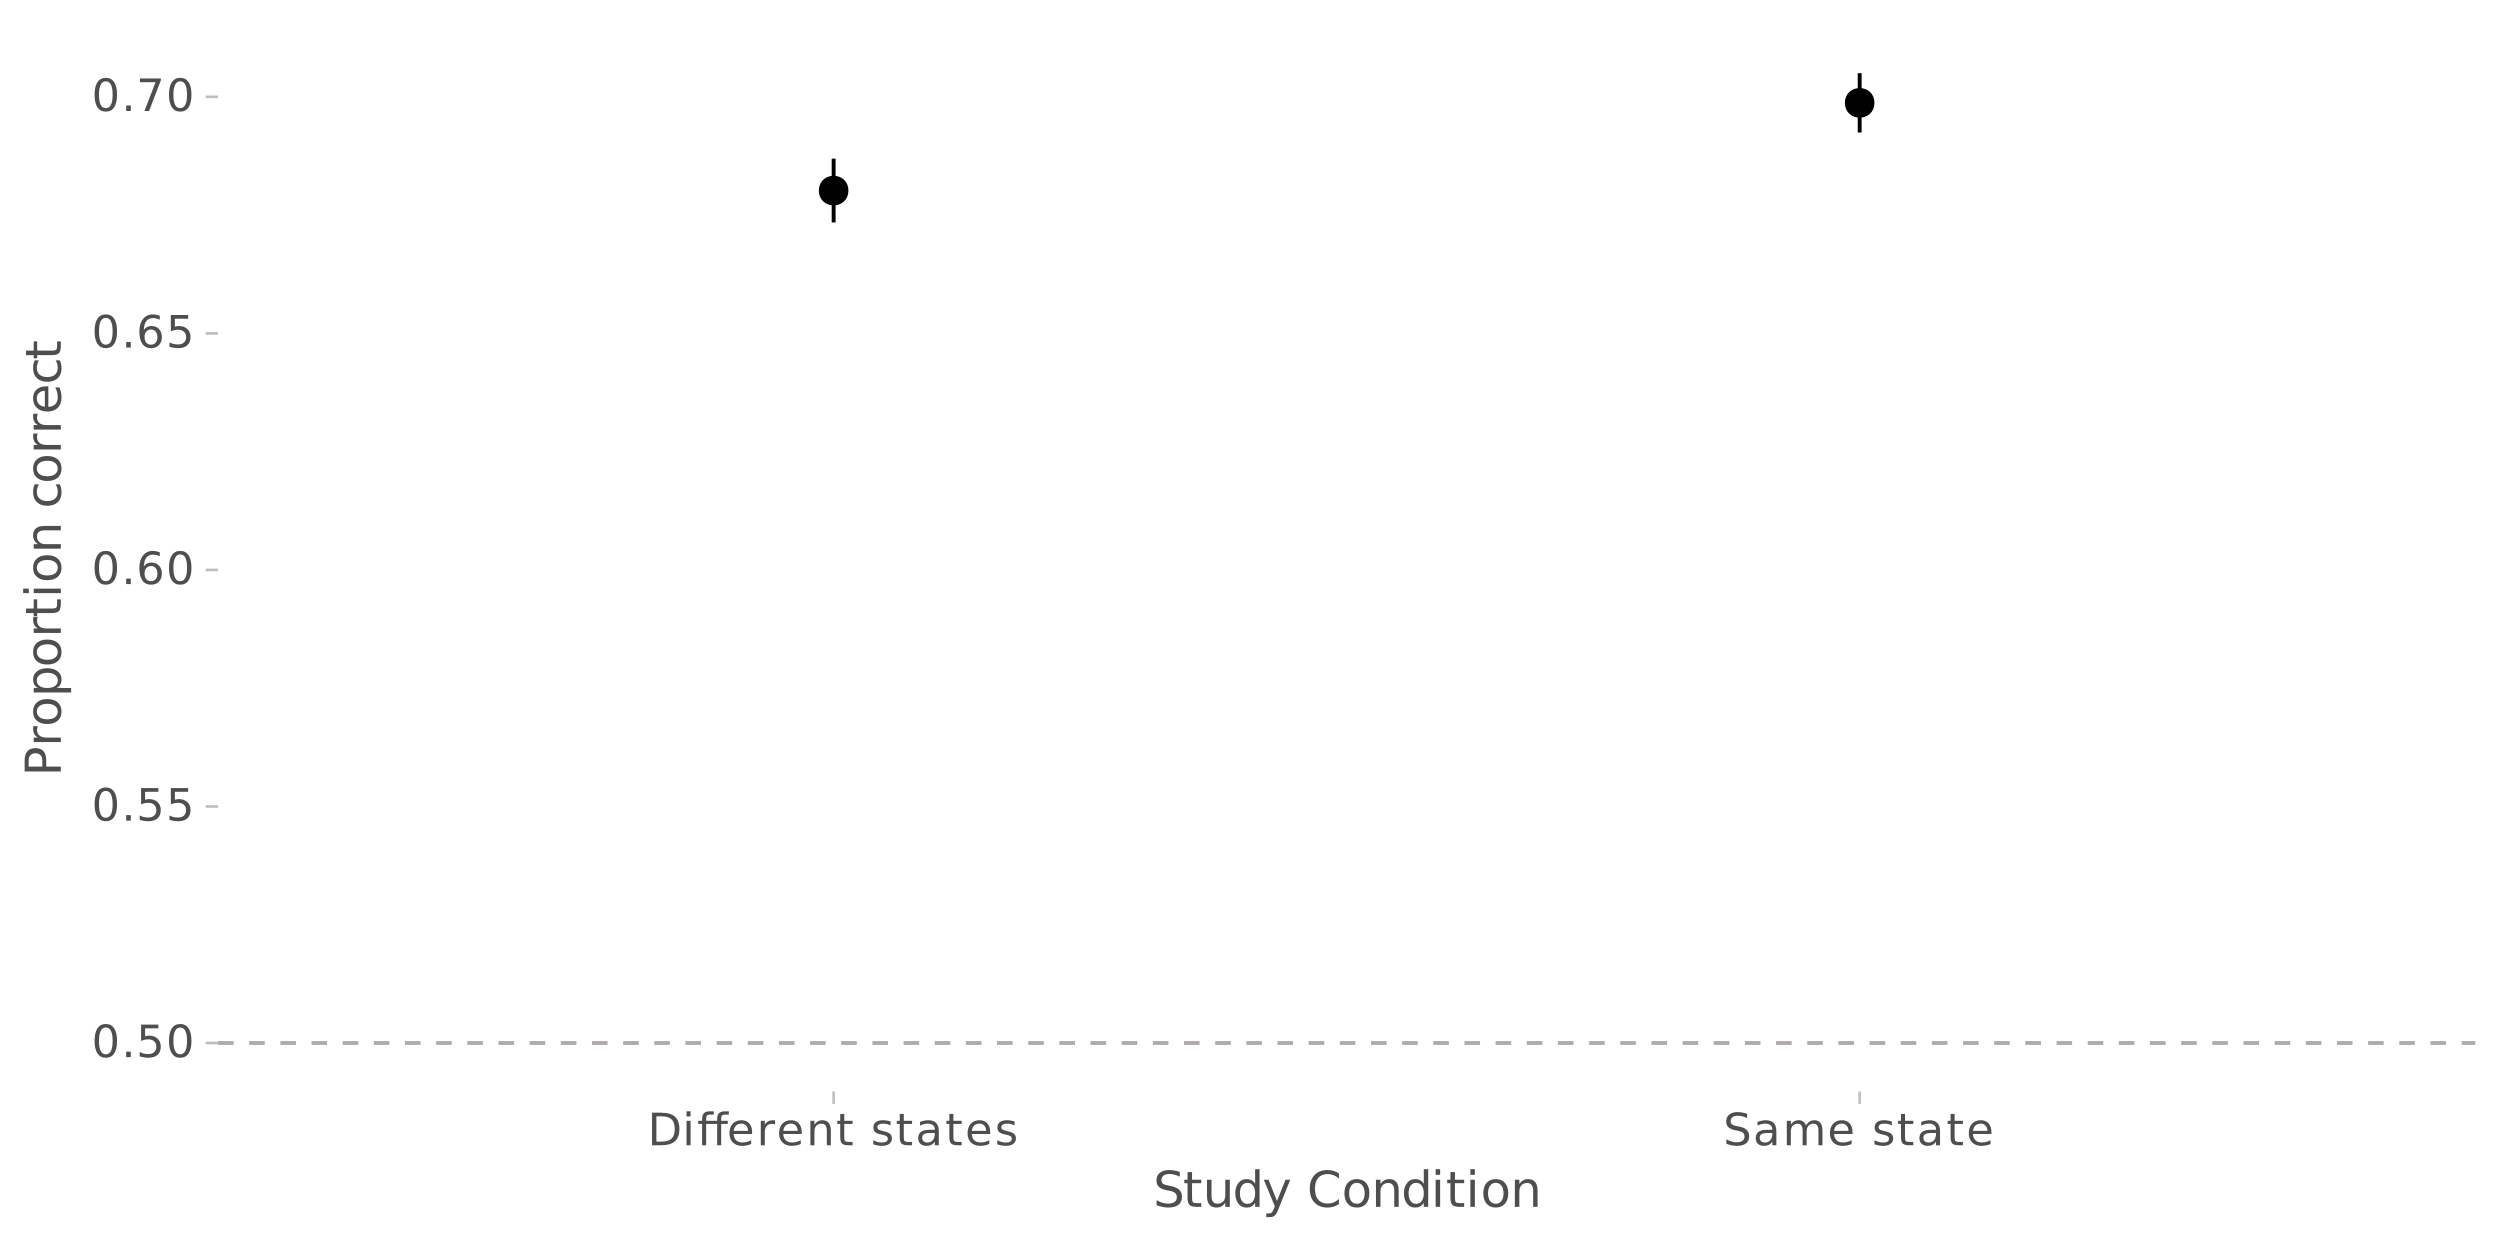
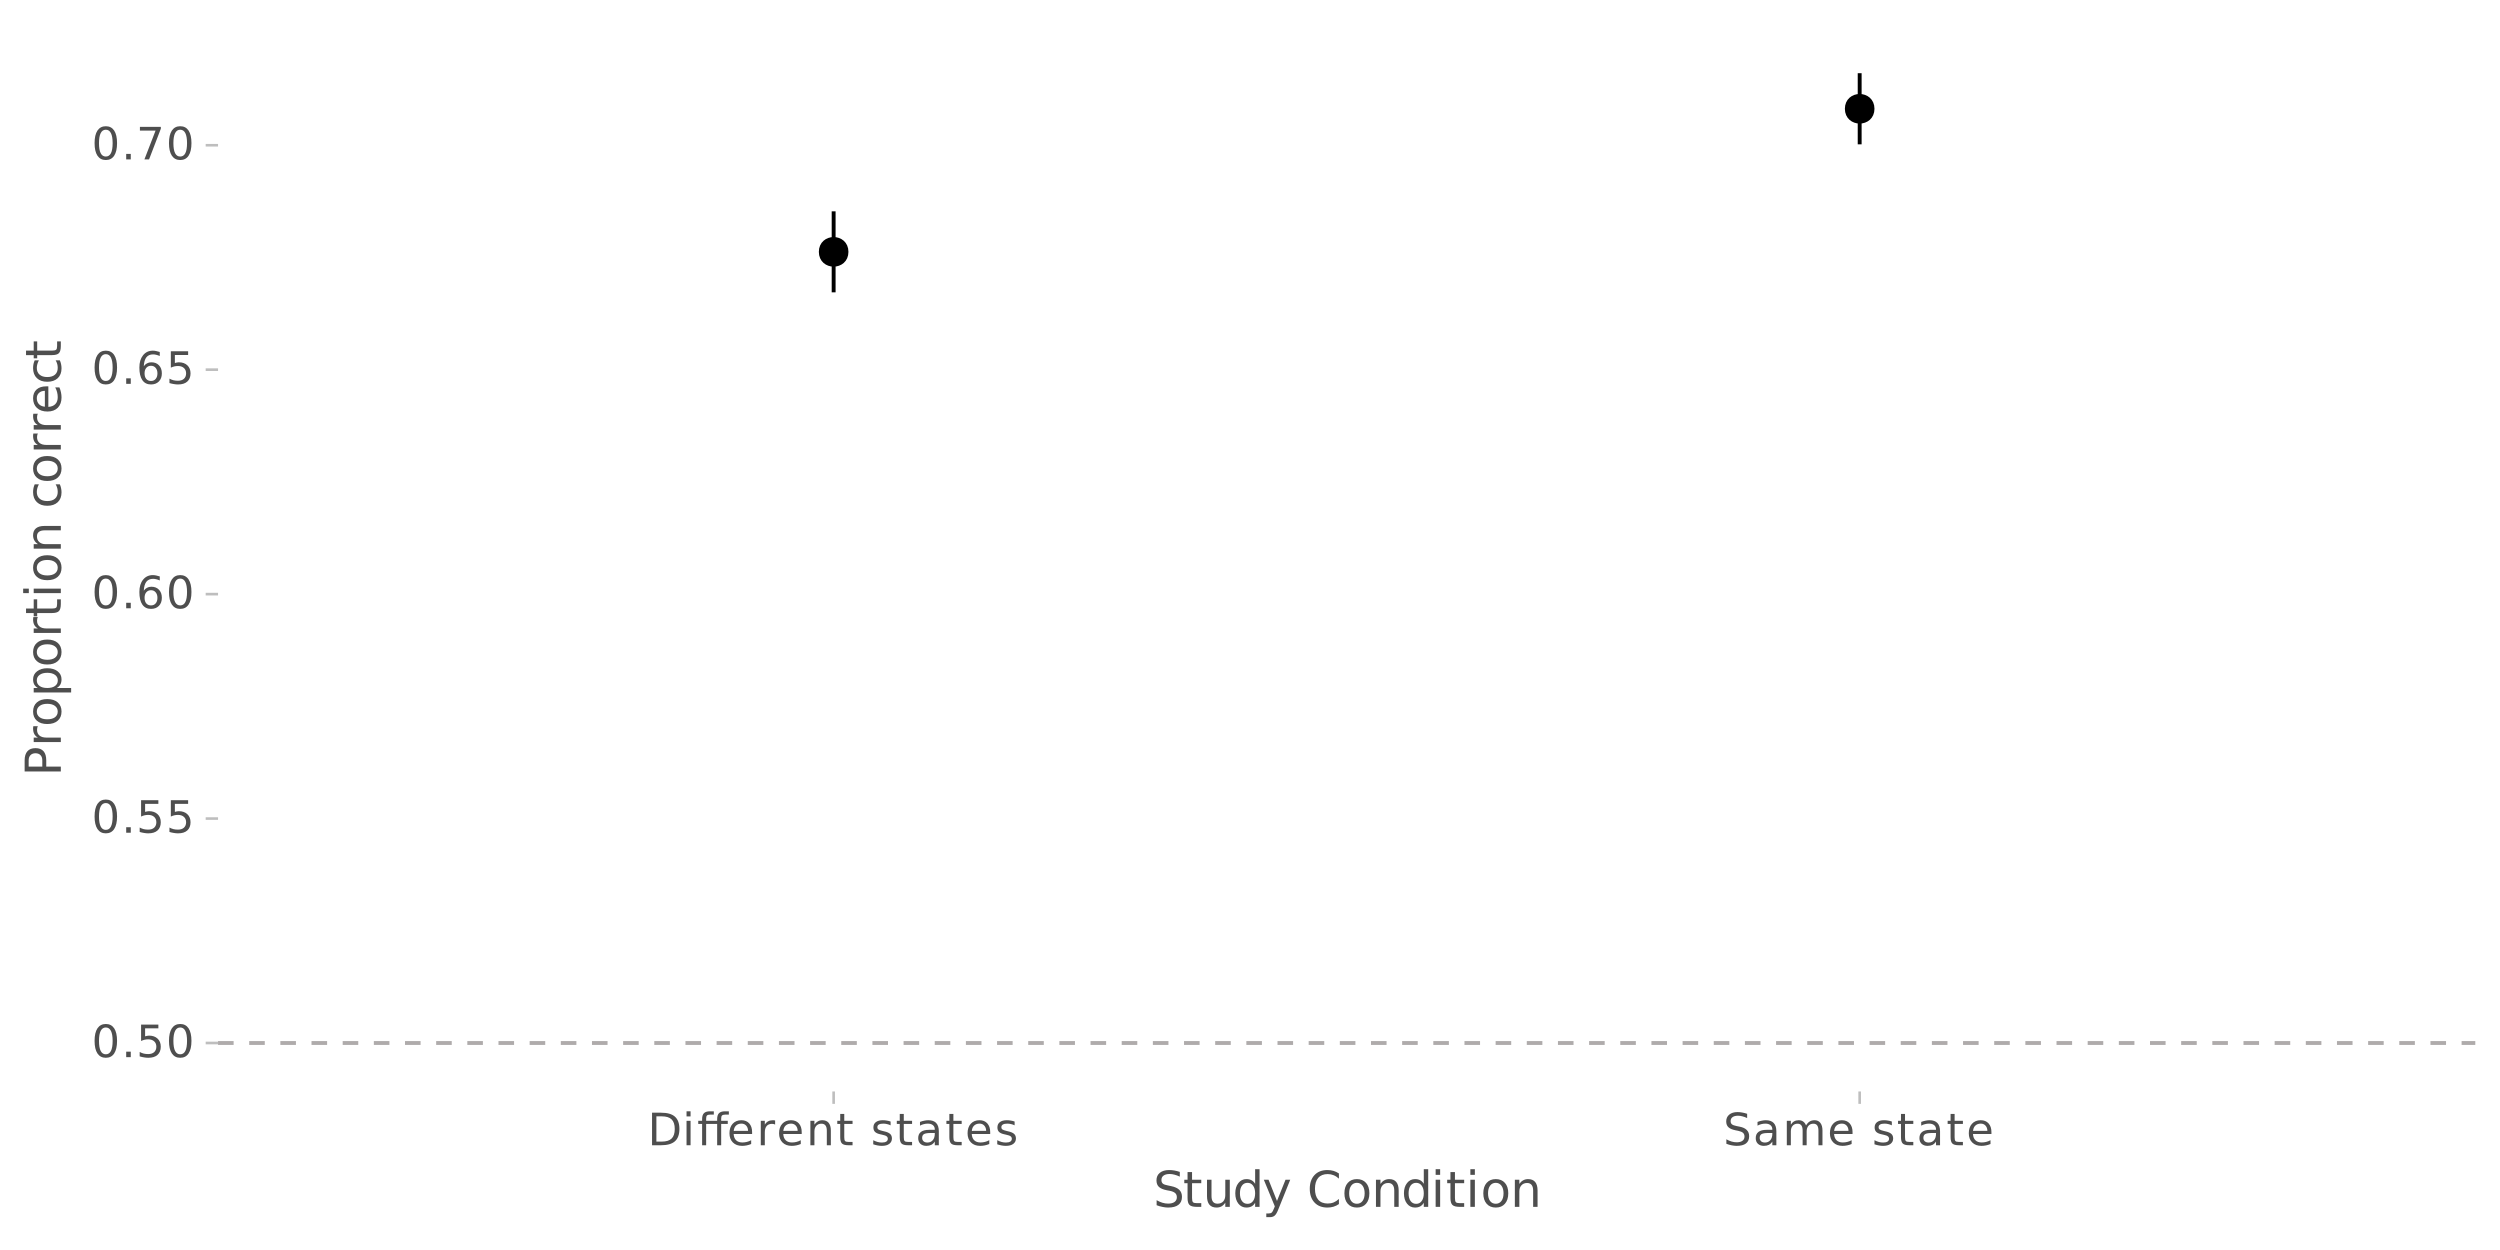
- <svg xmlns="http://www.w3.org/2000/svg" xmlns:xlink="http://www.w3.org/1999/xlink" width="504" height="252" viewBox="0 0 504 252">
+ <svg xmlns="http://www.w3.org/2000/svg" xmlns:xlink="http://www.w3.org/1999/xlink" width="504pt" height="252pt" viewBox="0 0 504 252">
  <defs>
    <g>
      <g id="glyph-0-0">
        <path d="M 2.859 -5.984 C 2.398 -5.984 2.055 -5.754 1.828 -5.297 C 1.598 -4.848 1.484 -4.176 1.484 -3.281 C 1.484 -2.375 1.598 -1.695 1.828 -1.25 C 2.055 -0.801 2.398 -0.578 2.859 -0.578 C 3.316 -0.578 3.66 -0.801 3.891 -1.25 C 4.117 -1.695 4.234 -2.375 4.234 -3.281 C 4.234 -4.176 4.117 -4.848 3.891 -5.297 C 3.66 -5.754 3.316 -5.984 2.859 -5.984 Z M 2.859 -6.688 C 3.598 -6.688 4.16 -6.395 4.547 -5.812 C 4.93 -5.227 5.125 -4.383 5.125 -3.281 C 5.125 -2.176 4.93 -1.332 4.547 -0.75 C 4.16 -0.164 3.598 0.125 2.859 0.125 C 2.129 0.125 1.566 -0.164 1.172 -0.75 C 0.785 -1.332 0.594 -2.176 0.594 -3.281 C 0.594 -4.383 0.785 -5.227 1.172 -5.812 C 1.566 -6.395 2.129 -6.688 2.859 -6.688 Z M 2.859 -6.688 " />
      </g>
      <g id="glyph-0-1">
        <path d="M 0.969 -1.109 L 1.891 -1.109 L 1.891 0 L 0.969 0 Z M 0.969 -1.109 " />
      </g>
      <g id="glyph-0-2">
        <path d="M 0.969 -6.562 L 4.453 -6.562 L 4.453 -5.812 L 1.781 -5.812 L 1.781 -4.203 C 1.914 -4.242 2.047 -4.273 2.172 -4.297 C 2.297 -4.328 2.426 -4.344 2.562 -4.344 C 3.289 -4.344 3.867 -4.141 4.297 -3.734 C 4.723 -3.336 4.938 -2.797 4.938 -2.109 C 4.938 -1.398 4.719 -0.848 4.281 -0.453 C 3.844 -0.066 3.223 0.125 2.422 0.125 C 2.148 0.125 1.867 0.098 1.578 0.047 C 1.297 0.004 1 -0.062 0.688 -0.156 L 0.688 -1.047 C 0.957 -0.898 1.234 -0.789 1.516 -0.719 C 1.797 -0.656 2.094 -0.625 2.406 -0.625 C 2.914 -0.625 3.316 -0.754 3.609 -1.016 C 3.898 -1.285 4.047 -1.648 4.047 -2.109 C 4.047 -2.566 3.898 -2.926 3.609 -3.188 C 3.316 -3.457 2.914 -3.594 2.406 -3.594 C 2.164 -3.594 1.926 -3.566 1.688 -3.516 C 1.457 -3.461 1.219 -3.379 0.969 -3.266 Z M 0.969 -6.562 " />
      </g>
      <g id="glyph-0-3">
        <path d="M 2.969 -3.641 C 2.57 -3.641 2.254 -3.5 2.016 -3.219 C 1.785 -2.945 1.672 -2.578 1.672 -2.109 C 1.672 -1.629 1.785 -1.254 2.016 -0.984 C 2.254 -0.711 2.57 -0.578 2.969 -0.578 C 3.363 -0.578 3.676 -0.711 3.906 -0.984 C 4.145 -1.254 4.266 -1.629 4.266 -2.109 C 4.266 -2.578 4.145 -2.945 3.906 -3.219 C 3.676 -3.5 3.363 -3.641 2.969 -3.641 Z M 4.734 -6.422 L 4.734 -5.609 C 4.516 -5.711 4.289 -5.789 4.062 -5.844 C 3.832 -5.906 3.609 -5.938 3.391 -5.938 C 2.797 -5.938 2.344 -5.738 2.031 -5.344 C 1.727 -4.945 1.555 -4.348 1.516 -3.547 C 1.68 -3.797 1.895 -3.988 2.156 -4.125 C 2.414 -4.27 2.707 -4.344 3.031 -4.344 C 3.688 -4.344 4.203 -4.141 4.578 -3.734 C 4.961 -3.336 5.156 -2.797 5.156 -2.109 C 5.156 -1.43 4.957 -0.891 4.562 -0.484 C 4.164 -0.078 3.633 0.125 2.969 0.125 C 2.207 0.125 1.625 -0.164 1.219 -0.75 C 0.82 -1.332 0.625 -2.176 0.625 -3.281 C 0.625 -4.312 0.867 -5.133 1.359 -5.75 C 1.859 -6.375 2.52 -6.688 3.344 -6.688 C 3.57 -6.688 3.797 -6.66 4.016 -6.609 C 4.242 -6.566 4.484 -6.504 4.734 -6.422 Z M 4.734 -6.422 " />
      </g>
      <g id="glyph-0-4">
        <path d="M 0.734 -6.562 L 4.953 -6.562 L 4.953 -6.188 L 2.578 0 L 1.641 0 L 3.891 -5.812 L 0.734 -5.812 Z M 0.734 -6.562 " />
      </g>
      <g id="glyph-0-5">
        <path d="M 1.766 -5.828 L 1.766 -0.734 L 2.844 -0.734 C 3.75 -0.734 4.41 -0.938 4.828 -1.344 C 5.254 -1.75 5.469 -2.395 5.469 -3.281 C 5.469 -4.164 5.254 -4.812 4.828 -5.219 C 4.41 -5.625 3.75 -5.828 2.844 -5.828 Z M 0.891 -6.562 L 2.703 -6.562 C 3.973 -6.562 4.906 -6.297 5.5 -5.766 C 6.102 -5.234 6.406 -4.406 6.406 -3.281 C 6.406 -2.156 6.102 -1.328 5.5 -0.797 C 4.906 -0.266 3.973 0 2.703 0 L 0.891 0 Z M 0.891 -6.562 " />
      </g>
      <g id="glyph-0-6">
        <path d="M 0.844 -4.922 L 1.656 -4.922 L 1.656 0 L 0.844 0 Z M 0.844 -6.844 L 1.656 -6.844 L 1.656 -5.812 L 0.844 -5.812 Z M 0.844 -6.844 " />
      </g>
      <g id="glyph-0-7">
        <path d="M 6.375 -6.844 L 6.375 -6.172 L 5.594 -6.172 C 5.301 -6.172 5.098 -6.109 4.984 -5.984 C 4.879 -5.867 4.828 -5.66 4.828 -5.359 L 4.828 -4.922 L 6.156 -4.922 L 6.156 -4.297 L 4.828 -4.297 L 4.828 0 L 4.016 0 L 4.016 -4.297 L 1.797 -4.297 L 1.797 0 L 0.984 0 L 0.984 -4.297 L 0.203 -4.297 L 0.203 -4.922 L 0.984 -4.922 L 0.984 -5.266 C 0.984 -5.816 1.109 -6.219 1.359 -6.469 C 1.617 -6.719 2.023 -6.844 2.578 -6.844 L 3.344 -6.844 L 3.344 -6.172 L 2.562 -6.172 C 2.27 -6.172 2.066 -6.109 1.953 -5.984 C 1.848 -5.867 1.797 -5.66 1.797 -5.359 L 1.797 -4.922 L 4.016 -4.922 L 4.016 -5.266 C 4.016 -5.816 4.141 -6.219 4.391 -6.469 C 4.648 -6.719 5.055 -6.844 5.609 -6.844 Z M 6.375 -6.844 " />
      </g>
      <g id="glyph-0-8">
        <path d="M 5.062 -2.656 L 5.062 -2.266 L 1.344 -2.266 C 1.375 -1.711 1.539 -1.289 1.844 -1 C 2.145 -0.707 2.562 -0.562 3.094 -0.562 C 3.406 -0.562 3.707 -0.598 4 -0.672 C 4.289 -0.742 4.582 -0.859 4.875 -1.016 L 4.875 -0.25 C 4.582 -0.125 4.281 -0.031 3.969 0.031 C 3.664 0.094 3.359 0.125 3.047 0.125 C 2.266 0.125 1.645 -0.102 1.188 -0.562 C 0.727 -1.02 0.5 -1.633 0.5 -2.406 C 0.5 -3.219 0.711 -3.859 1.141 -4.328 C 1.578 -4.805 2.164 -5.047 2.906 -5.047 C 3.57 -5.047 4.098 -4.832 4.484 -4.406 C 4.867 -3.977 5.062 -3.395 5.062 -2.656 Z M 4.25 -2.906 C 4.238 -3.344 4.113 -3.691 3.875 -3.953 C 3.633 -4.223 3.316 -4.359 2.922 -4.359 C 2.461 -4.359 2.098 -4.227 1.828 -3.969 C 1.555 -3.719 1.398 -3.359 1.359 -2.891 Z M 4.25 -2.906 " />
      </g>
      <g id="glyph-0-9">
        <path d="M 3.703 -4.172 C 3.609 -4.223 3.508 -4.258 3.406 -4.281 C 3.301 -4.301 3.18 -4.312 3.047 -4.312 C 2.586 -4.312 2.234 -4.16 1.984 -3.859 C 1.742 -3.566 1.625 -3.145 1.625 -2.594 L 1.625 0 L 0.812 0 L 0.812 -4.922 L 1.625 -4.922 L 1.625 -4.156 C 1.801 -4.457 2.023 -4.68 2.297 -4.828 C 2.566 -4.973 2.895 -5.047 3.281 -5.047 C 3.344 -5.047 3.406 -5.039 3.469 -5.031 C 3.539 -5.02 3.617 -5.008 3.703 -5 Z M 3.703 -4.172 " />
      </g>
      <g id="glyph-0-10">
        <path d="M 4.938 -2.969 L 4.938 0 L 4.125 0 L 4.125 -2.938 C 4.125 -3.406 4.035 -3.754 3.859 -3.984 C 3.68 -4.223 3.41 -4.344 3.047 -4.344 C 2.609 -4.344 2.258 -4.203 2 -3.922 C 1.75 -3.641 1.625 -3.258 1.625 -2.781 L 1.625 0 L 0.812 0 L 0.812 -4.922 L 1.625 -4.922 L 1.625 -4.156 C 1.82 -4.445 2.051 -4.664 2.312 -4.812 C 2.57 -4.969 2.875 -5.047 3.219 -5.047 C 3.781 -5.047 4.207 -4.867 4.5 -4.516 C 4.789 -4.16 4.938 -3.645 4.938 -2.969 Z M 4.938 -2.969 " />
      </g>
      <g id="glyph-0-11">
        <path d="M 1.641 -6.312 L 1.641 -4.922 L 3.312 -4.922 L 3.312 -4.297 L 1.641 -4.297 L 1.641 -1.625 C 1.641 -1.219 1.695 -0.957 1.812 -0.844 C 1.926 -0.727 2.148 -0.672 2.484 -0.672 L 3.312 -0.672 L 3.312 0 L 2.484 0 C 1.859 0 1.426 -0.113 1.188 -0.344 C 0.945 -0.582 0.828 -1.008 0.828 -1.625 L 0.828 -4.297 L 0.234 -4.297 L 0.234 -4.922 L 0.828 -4.922 L 0.828 -6.312 Z M 1.641 -6.312 " />
      </g>
      <g id="glyph-0-12">
</g>
      <g id="glyph-0-13">
        <path d="M 3.984 -4.781 L 3.984 -4.016 C 3.754 -4.129 3.516 -4.211 3.266 -4.266 C 3.023 -4.328 2.773 -4.359 2.516 -4.359 C 2.109 -4.359 1.805 -4.297 1.609 -4.172 C 1.41 -4.055 1.312 -3.875 1.312 -3.625 C 1.312 -3.438 1.379 -3.289 1.516 -3.188 C 1.66 -3.082 1.953 -2.977 2.391 -2.875 L 2.656 -2.812 C 3.238 -2.688 3.648 -2.508 3.891 -2.281 C 4.129 -2.062 4.25 -1.754 4.25 -1.359 C 4.25 -0.898 4.066 -0.535 3.703 -0.266 C 3.348 -0.004 2.852 0.125 2.219 0.125 C 1.945 0.125 1.672 0.098 1.391 0.047 C 1.109 -0.004 0.805 -0.082 0.484 -0.188 L 0.484 -1.016 C 0.785 -0.859 1.082 -0.738 1.375 -0.656 C 1.664 -0.582 1.953 -0.547 2.234 -0.547 C 2.609 -0.547 2.898 -0.609 3.109 -0.734 C 3.316 -0.867 3.422 -1.055 3.422 -1.297 C 3.422 -1.516 3.344 -1.68 3.188 -1.797 C 3.039 -1.922 2.719 -2.035 2.219 -2.141 L 1.938 -2.203 C 1.438 -2.305 1.07 -2.469 0.844 -2.688 C 0.625 -2.906 0.516 -3.207 0.516 -3.594 C 0.516 -4.051 0.676 -4.406 1 -4.656 C 1.332 -4.914 1.801 -5.047 2.406 -5.047 C 2.707 -5.047 2.988 -5.02 3.25 -4.969 C 3.52 -4.926 3.766 -4.863 3.984 -4.781 Z M 3.984 -4.781 " />
      </g>
      <g id="glyph-0-14">
        <path d="M 3.078 -2.469 C 2.43 -2.469 1.977 -2.395 1.719 -2.25 C 1.469 -2.102 1.344 -1.848 1.344 -1.484 C 1.344 -1.203 1.438 -0.973 1.625 -0.797 C 1.82 -0.629 2.082 -0.547 2.406 -0.547 C 2.852 -0.547 3.211 -0.703 3.484 -1.016 C 3.754 -1.336 3.891 -1.766 3.891 -2.297 L 3.891 -2.469 Z M 4.703 -2.812 L 4.703 0 L 3.891 0 L 3.891 -0.75 C 3.703 -0.445 3.469 -0.223 3.188 -0.078 C 2.914 0.055 2.582 0.125 2.188 0.125 C 1.688 0.125 1.285 -0.016 0.984 -0.297 C 0.691 -0.578 0.547 -0.957 0.547 -1.438 C 0.547 -1.988 0.727 -2.406 1.094 -2.688 C 1.469 -2.969 2.02 -3.109 2.75 -3.109 L 3.891 -3.109 L 3.891 -3.188 C 3.891 -3.562 3.766 -3.848 3.516 -4.047 C 3.273 -4.254 2.93 -4.359 2.484 -4.359 C 2.203 -4.359 1.926 -4.32 1.656 -4.25 C 1.395 -4.188 1.145 -4.086 0.906 -3.953 L 0.906 -4.703 C 1.195 -4.816 1.484 -4.898 1.766 -4.953 C 2.047 -5.016 2.316 -5.047 2.578 -5.047 C 3.285 -5.047 3.816 -4.859 4.172 -4.484 C 4.523 -4.117 4.703 -3.562 4.703 -2.812 Z M 4.703 -2.812 " />
      </g>
      <g id="glyph-0-15">
        <path d="M 4.812 -6.344 L 4.812 -5.484 C 4.477 -5.641 4.16 -5.754 3.859 -5.828 C 3.566 -5.91 3.281 -5.953 3 -5.953 C 2.508 -5.953 2.133 -5.859 1.875 -5.672 C 1.613 -5.484 1.484 -5.219 1.484 -4.875 C 1.484 -4.582 1.57 -4.363 1.75 -4.219 C 1.926 -4.07 2.254 -3.953 2.734 -3.859 L 3.281 -3.75 C 3.938 -3.625 4.422 -3.398 4.734 -3.078 C 5.055 -2.766 5.219 -2.344 5.219 -1.812 C 5.219 -1.176 5.004 -0.691 4.578 -0.359 C 4.148 -0.035 3.523 0.125 2.703 0.125 C 2.391 0.125 2.055 0.086 1.703 0.016 C 1.359 -0.047 1 -0.148 0.625 -0.297 L 0.625 -1.203 C 0.977 -1.004 1.328 -0.852 1.672 -0.75 C 2.023 -0.645 2.367 -0.594 2.703 -0.594 C 3.203 -0.594 3.586 -0.691 3.859 -0.891 C 4.141 -1.086 4.281 -1.375 4.281 -1.75 C 4.281 -2.07 4.18 -2.32 3.984 -2.5 C 3.785 -2.676 3.461 -2.812 3.016 -2.906 L 2.469 -3.016 C 1.812 -3.148 1.332 -3.359 1.031 -3.641 C 0.738 -3.922 0.594 -4.312 0.594 -4.812 C 0.594 -5.383 0.797 -5.836 1.203 -6.172 C 1.609 -6.516 2.172 -6.688 2.891 -6.688 C 3.203 -6.688 3.516 -6.656 3.828 -6.594 C 4.148 -6.539 4.477 -6.457 4.812 -6.344 Z M 4.812 -6.344 " />
      </g>
      <g id="glyph-0-16">
        <path d="M 4.688 -3.984 C 4.883 -4.336 5.125 -4.602 5.406 -4.781 C 5.688 -4.957 6.02 -5.047 6.406 -5.047 C 6.914 -5.047 7.305 -4.863 7.578 -4.5 C 7.859 -4.145 8 -3.633 8 -2.969 L 8 0 L 7.188 0 L 7.188 -2.938 C 7.188 -3.414 7.102 -3.77 6.938 -4 C 6.77 -4.227 6.516 -4.344 6.172 -4.344 C 5.754 -4.344 5.422 -4.203 5.172 -3.922 C 4.93 -3.641 4.812 -3.258 4.812 -2.781 L 4.812 0 L 4 0 L 4 -2.938 C 4 -3.414 3.914 -3.77 3.75 -4 C 3.582 -4.227 3.328 -4.344 2.984 -4.344 C 2.566 -4.344 2.234 -4.203 1.984 -3.922 C 1.742 -3.641 1.625 -3.258 1.625 -2.781 L 1.625 0 L 0.812 0 L 0.812 -4.922 L 1.625 -4.922 L 1.625 -4.156 C 1.812 -4.457 2.035 -4.68 2.297 -4.828 C 2.555 -4.973 2.863 -5.047 3.219 -5.047 C 3.57 -5.047 3.875 -4.953 4.125 -4.766 C 4.375 -4.586 4.562 -4.328 4.688 -3.984 Z M 4.688 -3.984 " />
      </g>
      <g id="glyph-1-0">
        <path d="M 5.359 -7.047 L 5.359 -6.094 C 4.984 -6.27 4.629 -6.398 4.297 -6.484 C 3.961 -6.578 3.641 -6.625 3.328 -6.625 C 2.797 -6.625 2.383 -6.52 2.094 -6.312 C 1.801 -6.102 1.656 -5.805 1.656 -5.422 C 1.656 -5.098 1.75 -4.852 1.938 -4.688 C 2.133 -4.52 2.504 -4.391 3.047 -4.297 L 3.641 -4.172 C 4.367 -4.023 4.91 -3.773 5.266 -3.422 C 5.617 -3.078 5.797 -2.609 5.797 -2.016 C 5.797 -1.305 5.555 -0.77 5.078 -0.406 C 4.609 -0.039 3.914 0.141 3 0.141 C 2.656 0.141 2.285 0.098 1.891 0.016 C 1.504 -0.055 1.102 -0.172 0.688 -0.328 L 0.688 -1.344 C 1.094 -1.113 1.484 -0.941 1.859 -0.828 C 2.242 -0.711 2.625 -0.656 3 -0.656 C 3.562 -0.656 3.992 -0.766 4.297 -0.984 C 4.609 -1.211 4.766 -1.531 4.766 -1.938 C 4.766 -2.289 4.656 -2.566 4.438 -2.766 C 4.219 -2.973 3.852 -3.129 3.344 -3.234 L 2.75 -3.344 C 2.008 -3.488 1.473 -3.719 1.141 -4.031 C 0.816 -4.344 0.656 -4.781 0.656 -5.344 C 0.656 -5.988 0.879 -6.492 1.328 -6.859 C 1.785 -7.234 2.414 -7.422 3.219 -7.422 C 3.562 -7.422 3.91 -7.391 4.266 -7.328 C 4.617 -7.266 4.984 -7.172 5.359 -7.047 Z M 5.359 -7.047 " />
      </g>
      <g id="glyph-1-1">
        <path d="M 1.828 -7.016 L 1.828 -5.469 L 3.688 -5.469 L 3.688 -4.766 L 1.828 -4.766 L 1.828 -1.797 C 1.828 -1.359 1.891 -1.07 2.016 -0.938 C 2.141 -0.812 2.391 -0.75 2.766 -0.75 L 3.688 -0.75 L 3.688 0 L 2.766 0 C 2.066 0 1.582 -0.129 1.312 -0.391 C 1.051 -0.648 0.922 -1.117 0.922 -1.797 L 0.922 -4.766 L 0.266 -4.766 L 0.266 -5.469 L 0.922 -5.469 L 0.922 -7.016 Z M 1.828 -7.016 " />
      </g>
      <g id="glyph-1-2">
        <path d="M 0.844 -2.156 L 0.844 -5.469 L 1.75 -5.469 L 1.75 -2.188 C 1.75 -1.676 1.848 -1.289 2.047 -1.031 C 2.254 -0.77 2.555 -0.641 2.953 -0.641 C 3.441 -0.641 3.828 -0.789 4.109 -1.094 C 4.391 -1.406 4.531 -1.832 4.531 -2.375 L 4.531 -5.469 L 5.438 -5.469 L 5.438 0 L 4.531 0 L 4.531 -0.844 C 4.312 -0.508 4.055 -0.258 3.766 -0.094 C 3.484 0.062 3.148 0.141 2.766 0.141 C 2.141 0.141 1.66 -0.051 1.328 -0.438 C 1.004 -0.832 0.844 -1.406 0.844 -2.156 Z M 3.109 -5.594 Z M 3.109 -5.594 " />
      </g>
      <g id="glyph-1-3">
        <path d="M 4.547 -4.641 L 4.547 -7.594 L 5.438 -7.594 L 5.438 0 L 4.547 0 L 4.547 -0.828 C 4.359 -0.492 4.117 -0.25 3.828 -0.094 C 3.535 0.062 3.188 0.141 2.781 0.141 C 2.125 0.141 1.586 -0.117 1.172 -0.641 C 0.754 -1.172 0.547 -1.867 0.547 -2.734 C 0.547 -3.586 0.754 -4.273 1.172 -4.797 C 1.586 -5.328 2.125 -5.594 2.781 -5.594 C 3.188 -5.594 3.535 -5.516 3.828 -5.359 C 4.117 -5.203 4.359 -4.961 4.547 -4.641 Z M 1.484 -2.734 C 1.484 -2.066 1.617 -1.547 1.891 -1.172 C 2.16 -0.797 2.535 -0.609 3.016 -0.609 C 3.484 -0.609 3.852 -0.797 4.125 -1.172 C 4.406 -1.547 4.547 -2.066 4.547 -2.734 C 4.547 -3.391 4.406 -3.906 4.125 -4.281 C 3.852 -4.656 3.484 -4.844 3.016 -4.844 C 2.535 -4.844 2.16 -4.656 1.891 -4.281 C 1.617 -3.906 1.484 -3.391 1.484 -2.734 Z M 1.484 -2.734 " />
      </g>
      <g id="glyph-1-4">
        <path d="M 3.219 0.516 C 2.969 1.16 2.719 1.582 2.469 1.781 C 2.227 1.977 1.91 2.078 1.516 2.078 L 0.797 2.078 L 0.797 1.328 L 1.312 1.328 C 1.562 1.328 1.754 1.27 1.891 1.156 C 2.023 1.039 2.176 0.766 2.344 0.328 L 2.516 -0.094 L 0.297 -5.469 L 1.25 -5.469 L 2.953 -1.188 L 4.672 -5.469 L 5.625 -5.469 Z M 3.219 0.516 " />
      </g>
      <g id="glyph-1-5">
</g>
      <g id="glyph-1-6">
        <path d="M 6.438 -6.734 L 6.438 -5.688 C 6.102 -6 5.75 -6.227 5.375 -6.375 C 5 -6.531 4.602 -6.609 4.188 -6.609 C 3.352 -6.609 2.711 -6.352 2.266 -5.844 C 1.828 -5.332 1.609 -4.598 1.609 -3.641 C 1.609 -2.68 1.828 -1.945 2.266 -1.438 C 2.711 -0.926 3.352 -0.672 4.188 -0.672 C 4.602 -0.672 5 -0.742 5.375 -0.891 C 5.75 -1.047 6.102 -1.281 6.438 -1.594 L 6.438 -0.562 C 6.094 -0.32 5.727 -0.145 5.344 -0.031 C 4.957 0.082 4.551 0.141 4.125 0.141 C 3.02 0.141 2.148 -0.195 1.516 -0.875 C 0.879 -1.551 0.562 -2.473 0.562 -3.641 C 0.562 -4.805 0.879 -5.727 1.516 -6.406 C 2.148 -7.082 3.02 -7.422 4.125 -7.422 C 4.562 -7.422 4.973 -7.363 5.359 -7.25 C 5.742 -7.133 6.102 -6.961 6.438 -6.734 Z M 6.438 -6.734 " />
      </g>
      <g id="glyph-1-7">
        <path d="M 3.062 -4.844 C 2.582 -4.844 2.203 -4.656 1.922 -4.281 C 1.641 -3.906 1.5 -3.391 1.5 -2.734 C 1.5 -2.078 1.633 -1.562 1.906 -1.188 C 2.188 -0.812 2.57 -0.625 3.062 -0.625 C 3.539 -0.625 3.922 -0.812 4.203 -1.188 C 4.484 -1.562 4.625 -2.078 4.625 -2.734 C 4.625 -3.379 4.484 -3.891 4.203 -4.266 C 3.922 -4.648 3.539 -4.844 3.062 -4.844 Z M 3.062 -5.594 C 3.844 -5.594 4.457 -5.336 4.906 -4.828 C 5.352 -4.328 5.578 -3.629 5.578 -2.734 C 5.578 -1.836 5.352 -1.133 4.906 -0.625 C 4.457 -0.113 3.844 0.141 3.062 0.141 C 2.281 0.141 1.664 -0.113 1.219 -0.625 C 0.77 -1.133 0.547 -1.836 0.547 -2.734 C 0.547 -3.629 0.77 -4.328 1.219 -4.828 C 1.664 -5.336 2.281 -5.594 3.062 -5.594 Z M 3.062 -5.594 " />
      </g>
      <g id="glyph-1-8">
        <path d="M 5.484 -3.297 L 5.484 0 L 4.594 0 L 4.594 -3.266 C 4.594 -3.785 4.488 -4.172 4.281 -4.422 C 4.082 -4.68 3.781 -4.812 3.375 -4.812 C 2.895 -4.812 2.516 -4.656 2.234 -4.344 C 1.953 -4.039 1.812 -3.625 1.812 -3.094 L 1.812 0 L 0.906 0 L 0.906 -5.469 L 1.812 -5.469 L 1.812 -4.625 C 2.031 -4.945 2.285 -5.188 2.578 -5.344 C 2.867 -5.508 3.203 -5.594 3.578 -5.594 C 4.203 -5.594 4.676 -5.398 5 -5.016 C 5.32 -4.629 5.484 -4.055 5.484 -3.297 Z M 5.484 -3.297 " />
      </g>
      <g id="glyph-1-9">
        <path d="M 0.938 -5.469 L 1.844 -5.469 L 1.844 0 L 0.938 0 Z M 0.938 -7.594 L 1.844 -7.594 L 1.844 -6.453 L 0.938 -6.453 Z M 0.938 -7.594 " />
      </g>
      <g id="glyph-2-0">
        <path d="M -6.484 -1.969 L -3.734 -1.969 L -3.734 -3.203 C -3.734 -3.66 -3.852 -4.016 -4.094 -4.266 C -4.332 -4.523 -4.672 -4.656 -5.109 -4.656 C -5.547 -4.656 -5.883 -4.523 -6.125 -4.266 C -6.363 -4.016 -6.484 -3.66 -6.484 -3.203 Z M -7.297 -0.984 L -7.297 -3.203 C -7.297 -4.023 -7.109 -4.645 -6.734 -5.062 C -6.367 -5.477 -5.828 -5.688 -5.109 -5.688 C -4.391 -5.688 -3.848 -5.477 -3.484 -5.062 C -3.117 -4.645 -2.938 -4.023 -2.938 -3.203 L -2.938 -1.969 L 0 -1.969 L 0 -0.984 Z M -7.297 -0.984 " />
      </g>
      <g id="glyph-2-1">
        <path d="M -4.625 -4.109 C -4.688 -4.004 -4.727 -3.895 -4.75 -3.781 C -4.781 -3.664 -4.797 -3.535 -4.797 -3.391 C -4.797 -2.879 -4.629 -2.488 -4.297 -2.219 C -3.973 -1.945 -3.5 -1.812 -2.875 -1.812 L 0 -1.812 L 0 -0.906 L -5.469 -0.906 L -5.469 -1.812 L -4.625 -1.812 C -4.957 -2 -5.203 -2.242 -5.359 -2.547 C -5.516 -2.848 -5.594 -3.219 -5.594 -3.656 C -5.594 -3.719 -5.586 -3.785 -5.578 -3.859 C -5.578 -3.93 -5.566 -4.016 -5.547 -4.109 Z M -4.625 -4.109 " />
      </g>
      <g id="glyph-2-2">
        <path d="M -4.844 -3.062 C -4.844 -2.582 -4.656 -2.203 -4.281 -1.922 C -3.906 -1.641 -3.391 -1.5 -2.734 -1.5 C -2.078 -1.5 -1.562 -1.633 -1.188 -1.906 C -0.812 -2.188 -0.625 -2.57 -0.625 -3.062 C -0.625 -3.539 -0.812 -3.922 -1.188 -4.203 C -1.562 -4.484 -2.078 -4.625 -2.734 -4.625 C -3.379 -4.625 -3.891 -4.484 -4.266 -4.203 C -4.648 -3.922 -4.844 -3.539 -4.844 -3.062 Z M -5.594 -3.062 C -5.594 -3.844 -5.336 -4.457 -4.828 -4.906 C -4.328 -5.352 -3.629 -5.578 -2.734 -5.578 C -1.836 -5.578 -1.133 -5.352 -0.625 -4.906 C -0.113 -4.457 0.141 -3.844 0.141 -3.062 C 0.141 -2.281 -0.113 -1.664 -0.625 -1.219 C -1.133 -0.77 -1.836 -0.547 -2.734 -0.547 C -3.629 -0.547 -4.328 -0.77 -4.828 -1.219 C -5.336 -1.664 -5.594 -2.281 -5.594 -3.062 Z M -5.594 -3.062 " />
      </g>
      <g id="glyph-2-3">
        <path d="M -0.828 -1.812 L 2.078 -1.812 L 2.078 -0.906 L -5.469 -0.906 L -5.469 -1.812 L -4.641 -1.812 C -4.961 -2 -5.203 -2.234 -5.359 -2.516 C -5.516 -2.805 -5.594 -3.156 -5.594 -3.562 C -5.594 -4.227 -5.328 -4.766 -4.797 -5.172 C -4.273 -5.586 -3.586 -5.797 -2.734 -5.797 C -1.867 -5.797 -1.172 -5.586 -0.641 -5.172 C -0.117 -4.766 0.141 -4.227 0.141 -3.562 C 0.141 -3.156 0.062 -2.805 -0.094 -2.516 C -0.25 -2.234 -0.492 -2 -0.828 -1.812 Z M -2.734 -4.875 C -3.391 -4.875 -3.906 -4.734 -4.281 -4.453 C -4.656 -4.18 -4.844 -3.812 -4.844 -3.344 C -4.844 -2.863 -4.656 -2.488 -4.281 -2.219 C -3.906 -1.945 -3.391 -1.812 -2.734 -1.812 C -2.066 -1.812 -1.547 -1.945 -1.172 -2.219 C -0.797 -2.488 -0.609 -2.863 -0.609 -3.344 C -0.609 -3.812 -0.797 -4.18 -1.172 -4.453 C -1.547 -4.734 -2.066 -4.875 -2.734 -4.875 Z M -2.734 -4.875 " />
      </g>
      <g id="glyph-2-4">
        <path d="M -7.016 -1.828 L -5.469 -1.828 L -5.469 -3.688 L -4.766 -3.688 L -4.766 -1.828 L -1.797 -1.828 C -1.359 -1.828 -1.07 -1.891 -0.938 -2.016 C -0.812 -2.141 -0.75 -2.391 -0.75 -2.766 L -0.75 -3.688 L 0 -3.688 L 0 -2.766 C 0 -2.066 -0.129 -1.582 -0.391 -1.312 C -0.648 -1.051 -1.117 -0.922 -1.797 -0.922 L -4.766 -0.922 L -4.766 -0.266 L -5.469 -0.266 L -5.469 -0.922 L -7.016 -0.922 Z M -7.016 -1.828 " />
      </g>
      <g id="glyph-2-5">
        <path d="M -5.469 -0.938 L -5.469 -1.844 L 0 -1.844 L 0 -0.938 Z M -7.594 -0.938 L -7.594 -1.844 L -6.453 -1.844 L -6.453 -0.938 Z M -7.594 -0.938 " />
      </g>
      <g id="glyph-2-6">
        <path d="M -3.297 -5.484 L 0 -5.484 L 0 -4.594 L -3.266 -4.594 C -3.785 -4.594 -4.172 -4.488 -4.422 -4.281 C -4.68 -4.082 -4.812 -3.781 -4.812 -3.375 C -4.812 -2.895 -4.656 -2.516 -4.344 -2.234 C -4.039 -1.953 -3.625 -1.812 -3.094 -1.812 L 0 -1.812 L 0 -0.906 L -5.469 -0.906 L -5.469 -1.812 L -4.625 -1.812 C -4.945 -2.031 -5.188 -2.285 -5.344 -2.578 C -5.508 -2.867 -5.594 -3.203 -5.594 -3.578 C -5.594 -4.203 -5.398 -4.676 -5.016 -5 C -4.629 -5.32 -4.055 -5.484 -3.297 -5.484 Z M -3.297 -5.484 " />
      </g>
      <g id="glyph-2-7">
</g>
      <g id="glyph-2-8">
        <path d="M -5.266 -4.875 L -4.422 -4.875 C -4.555 -4.625 -4.66 -4.367 -4.734 -4.109 C -4.805 -3.859 -4.844 -3.602 -4.844 -3.344 C -4.844 -2.758 -4.656 -2.305 -4.281 -1.984 C -3.914 -1.66 -3.398 -1.5 -2.734 -1.5 C -2.066 -1.5 -1.547 -1.66 -1.172 -1.984 C -0.805 -2.305 -0.625 -2.758 -0.625 -3.344 C -0.625 -3.602 -0.656 -3.859 -0.719 -4.109 C -0.789 -4.367 -0.898 -4.625 -1.047 -4.875 L -0.203 -4.875 C -0.086 -4.625 -0.004 -4.363 0.047 -4.094 C 0.109 -3.832 0.141 -3.551 0.141 -3.25 C 0.141 -2.414 -0.113 -1.754 -0.625 -1.266 C -1.145 -0.785 -1.848 -0.547 -2.734 -0.547 C -3.617 -0.547 -4.316 -0.789 -4.828 -1.281 C -5.336 -1.77 -5.594 -2.441 -5.594 -3.297 C -5.594 -3.578 -5.566 -3.848 -5.516 -4.109 C -5.461 -4.367 -5.379 -4.625 -5.266 -4.875 Z M -5.266 -4.875 " />
      </g>
      <g id="glyph-2-9">
        <path d="M -2.953 -5.625 L -2.516 -5.625 L -2.516 -1.484 C -1.898 -1.523 -1.43 -1.711 -1.109 -2.047 C -0.785 -2.379 -0.625 -2.844 -0.625 -3.438 C -0.625 -3.781 -0.664 -4.113 -0.75 -4.438 C -0.832 -4.77 -0.957 -5.094 -1.125 -5.406 L -0.281 -5.406 C -0.145 -5.082 -0.039 -4.75 0.031 -4.406 C 0.102 -4.07 0.141 -3.734 0.141 -3.391 C 0.141 -2.516 -0.109 -1.82 -0.609 -1.312 C -1.117 -0.801 -1.812 -0.547 -2.688 -0.547 C -3.582 -0.547 -4.289 -0.785 -4.812 -1.266 C -5.332 -1.754 -5.594 -2.41 -5.594 -3.234 C -5.594 -3.973 -5.359 -4.555 -4.891 -4.984 C -4.422 -5.41 -3.773 -5.625 -2.953 -5.625 Z M -3.219 -4.719 C -3.707 -4.719 -4.098 -4.582 -4.391 -4.312 C -4.691 -4.039 -4.844 -3.688 -4.844 -3.25 C -4.844 -2.738 -4.695 -2.332 -4.406 -2.031 C -4.125 -1.738 -3.727 -1.566 -3.219 -1.516 Z M -3.219 -4.719 " />
      </g>
    </g>
    <clipPath id="clip-0">
      <path clip-rule="nonzero" d="M 43.957 4.98 L 499.02 4.98 L 499.02 220.043 L 43.957 220.043 Z M 43.957 4.98 " />
    </clipPath>
    <clipPath id="clip-1">
      <path clip-rule="nonzero" d="M 43.957 209 L 499.02 209 L 499.02 211 L 43.957 211 Z M 43.957 209 " />
    </clipPath>
  </defs>
  <rect x="-50.4" y="-25.2" width="604.8" height="302.4" fill="rgb(100%, 100%, 100%)" fill-opacity="1" />
  <g clip-path="url(#clip-0)">
    <path fill-rule="nonzero" fill="rgb(100%, 100%, 100%)" fill-opacity="1" d="M 43.957 220.043 L 499.02 220.043 L 499.02 4.98 L 43.957 4.98 Z M 43.957 220.043 " />
  </g>
-   <path fill="none" stroke-width="0.785" stroke-linecap="butt" stroke-linejoin="round" stroke="rgb(0%, 0%, 0%)" stroke-opacity="1" stroke-miterlimit="10" d="M 374.91 26.715 L 374.91 14.758 " />
-   <path fill="none" stroke-width="0.785" stroke-linecap="butt" stroke-linejoin="round" stroke="rgb(0%, 0%, 0%)" stroke-opacity="1" stroke-miterlimit="10" d="M 168.062 44.855 L 168.062 31.992 " />
-   <path fill-rule="nonzero" fill="rgb(0%, 0%, 0%)" fill-opacity="1" stroke-width="1.043" stroke-linecap="round" stroke-linejoin="round" stroke="rgb(0%, 0%, 0%)" stroke-opacity="1" stroke-miterlimit="10" d="M 377.371 20.738 C 377.371 24.02 372.449 24.02 372.449 20.738 C 372.449 17.453 377.371 17.453 377.371 20.738 " />
-   <path fill-rule="nonzero" fill="rgb(0%, 0%, 0%)" fill-opacity="1" stroke-width="1.043" stroke-linecap="round" stroke-linejoin="round" stroke="rgb(0%, 0%, 0%)" stroke-opacity="1" stroke-miterlimit="10" d="M 170.523 38.422 C 170.523 41.707 165.602 41.707 165.602 38.422 C 165.602 35.141 170.523 35.141 170.523 38.422 " />
+   <path fill="none" stroke-width="0.785" stroke-linecap="butt" stroke-linejoin="round" stroke="rgb(0%, 0%, 0%)" stroke-opacity="1" stroke-miterlimit="10" d="M 168.062 58.938 L 168.062 42.609 " />
+   <path fill="none" stroke-width="0.785" stroke-linecap="butt" stroke-linejoin="round" stroke="rgb(0%, 0%, 0%)" stroke-opacity="1" stroke-miterlimit="10" d="M 374.91 29.102 L 374.91 14.758 " />
+   <path fill-rule="nonzero" fill="rgb(0%, 0%, 0%)" fill-opacity="1" stroke-width="1.043" stroke-linecap="round" stroke-linejoin="round" stroke="rgb(0%, 0%, 0%)" stroke-opacity="1" stroke-miterlimit="10" d="M 170.523 50.773 C 170.523 54.055 165.602 54.055 165.602 50.773 C 165.602 47.492 170.523 47.492 170.523 50.773 " />
+   <path fill-rule="nonzero" fill="rgb(0%, 0%, 0%)" fill-opacity="1" stroke-width="1.043" stroke-linecap="round" stroke-linejoin="round" stroke="rgb(0%, 0%, 0%)" stroke-opacity="1" stroke-miterlimit="10" d="M 377.371 21.93 C 377.371 25.211 372.449 25.211 372.449 21.93 C 372.449 18.648 377.371 18.648 377.371 21.93 " />
  <g clip-path="url(#clip-1)">
    <path fill="none" stroke-width="0.785" stroke-linecap="butt" stroke-linejoin="round" stroke="rgb(68.627%, 67.059%, 67.059%)" stroke-opacity="1" stroke-dasharray="3.141 3.141" stroke-miterlimit="10" d="M 43.957 210.27 L 499.02 210.27 " />
  </g>
  <g fill="rgb(30.588%, 30.588%, 30.588%)" fill-opacity="1">
    <use xlink:href="#glyph-0-0" x="18.473" y="213.124" />
    <use xlink:href="#glyph-0-1" x="24.473" y="213.124" />
    <use xlink:href="#glyph-0-2" x="27.473" y="213.124" />
    <use xlink:href="#glyph-0-0" x="33.473" y="213.124" />
  </g>
  <g fill="rgb(30.588%, 30.588%, 30.588%)" fill-opacity="1">
-     <use xlink:href="#glyph-0-0" x="18.473" y="165.437" />
-     <use xlink:href="#glyph-0-1" x="24.473" y="165.437" />
-     <use xlink:href="#glyph-0-2" x="27.473" y="165.437" />
-     <use xlink:href="#glyph-0-2" x="33.473" y="165.437" />
-   </g>
-   <g fill="rgb(30.588%, 30.588%, 30.588%)" fill-opacity="1">
-     <use xlink:href="#glyph-0-0" x="18.473" y="117.749" />
-     <use xlink:href="#glyph-0-1" x="24.473" y="117.749" />
-     <use xlink:href="#glyph-0-3" x="27.473" y="117.749" />
-     <use xlink:href="#glyph-0-0" x="33.473" y="117.749" />
-   </g>
-   <g fill="rgb(30.588%, 30.588%, 30.588%)" fill-opacity="1">
-     <use xlink:href="#glyph-0-0" x="18.473" y="70.065" />
-     <use xlink:href="#glyph-0-1" x="24.473" y="70.065" />
-     <use xlink:href="#glyph-0-3" x="27.473" y="70.065" />
-     <use xlink:href="#glyph-0-2" x="33.473" y="70.065" />
-   </g>
-   <g fill="rgb(30.588%, 30.588%, 30.588%)" fill-opacity="1">
-     <use xlink:href="#glyph-0-0" x="18.473" y="22.378" />
-     <use xlink:href="#glyph-0-1" x="24.473" y="22.378" />
-     <use xlink:href="#glyph-0-4" x="27.473" y="22.378" />
-     <use xlink:href="#glyph-0-0" x="33.473" y="22.378" />
+     <use xlink:href="#glyph-0-0" x="18.473" y="167.878" />
+     <use xlink:href="#glyph-0-1" x="24.473" y="167.878" />
+     <use xlink:href="#glyph-0-2" x="27.473" y="167.878" />
+     <use xlink:href="#glyph-0-2" x="33.473" y="167.878" />
+   </g>
+   <g fill="rgb(30.588%, 30.588%, 30.588%)" fill-opacity="1">
+     <use xlink:href="#glyph-0-0" x="18.473" y="122.628" />
+     <use xlink:href="#glyph-0-1" x="24.473" y="122.628" />
+     <use xlink:href="#glyph-0-3" x="27.473" y="122.628" />
+     <use xlink:href="#glyph-0-0" x="33.473" y="122.628" />
+   </g>
+   <g fill="rgb(30.588%, 30.588%, 30.588%)" fill-opacity="1">
+     <use xlink:href="#glyph-0-0" x="18.473" y="77.382" />
+     <use xlink:href="#glyph-0-1" x="24.473" y="77.382" />
+     <use xlink:href="#glyph-0-3" x="27.473" y="77.382" />
+     <use xlink:href="#glyph-0-2" x="33.473" y="77.382" />
+   </g>
+   <g fill="rgb(30.588%, 30.588%, 30.588%)" fill-opacity="1">
+     <use xlink:href="#glyph-0-0" x="18.473" y="32.136" />
+     <use xlink:href="#glyph-0-1" x="24.473" y="32.136" />
+     <use xlink:href="#glyph-0-4" x="27.473" y="32.136" />
+     <use xlink:href="#glyph-0-0" x="33.473" y="32.136" />
  </g>
  <path fill="none" stroke-width="0.533" stroke-linecap="butt" stroke-linejoin="round" stroke="rgb(74.51%, 74.51%, 74.51%)" stroke-opacity="1" stroke-miterlimit="10" d="M 41.465 210.27 L 43.957 210.27 " />
-   <path fill="none" stroke-width="0.533" stroke-linecap="butt" stroke-linejoin="round" stroke="rgb(74.51%, 74.51%, 74.51%)" stroke-opacity="1" stroke-miterlimit="10" d="M 41.465 162.582 L 43.957 162.582 " />
-   <path fill="none" stroke-width="0.533" stroke-linecap="butt" stroke-linejoin="round" stroke="rgb(74.51%, 74.51%, 74.51%)" stroke-opacity="1" stroke-miterlimit="10" d="M 41.465 114.895 L 43.957 114.895 " />
-   <path fill="none" stroke-width="0.533" stroke-linecap="butt" stroke-linejoin="round" stroke="rgb(74.51%, 74.51%, 74.51%)" stroke-opacity="1" stroke-miterlimit="10" d="M 41.465 67.211 L 43.957 67.211 " />
-   <path fill="none" stroke-width="0.533" stroke-linecap="butt" stroke-linejoin="round" stroke="rgb(74.51%, 74.51%, 74.51%)" stroke-opacity="1" stroke-miterlimit="10" d="M 41.465 19.523 L 43.957 19.523 " />
+   <path fill="none" stroke-width="0.533" stroke-linecap="butt" stroke-linejoin="round" stroke="rgb(74.51%, 74.51%, 74.51%)" stroke-opacity="1" stroke-miterlimit="10" d="M 41.465 165.023 L 43.957 165.023 " />
+   <path fill="none" stroke-width="0.533" stroke-linecap="butt" stroke-linejoin="round" stroke="rgb(74.51%, 74.51%, 74.51%)" stroke-opacity="1" stroke-miterlimit="10" d="M 41.465 119.773 L 43.957 119.773 " />
+   <path fill="none" stroke-width="0.533" stroke-linecap="butt" stroke-linejoin="round" stroke="rgb(74.51%, 74.51%, 74.51%)" stroke-opacity="1" stroke-miterlimit="10" d="M 41.465 74.527 L 43.957 74.527 " />
+   <path fill="none" stroke-width="0.533" stroke-linecap="butt" stroke-linejoin="round" stroke="rgb(74.51%, 74.51%, 74.51%)" stroke-opacity="1" stroke-miterlimit="10" d="M 41.465 29.281 L 43.957 29.281 " />
  <path fill="none" stroke-width="0.533" stroke-linecap="butt" stroke-linejoin="round" stroke="rgb(74.51%, 74.51%, 74.51%)" stroke-opacity="1" stroke-miterlimit="10" d="M 168.062 222.535 L 168.062 220.043 " />
  <path fill="none" stroke-width="0.533" stroke-linecap="butt" stroke-linejoin="round" stroke="rgb(74.51%, 74.51%, 74.51%)" stroke-opacity="1" stroke-miterlimit="10" d="M 374.91 222.535 L 374.91 220.043 " />
  <g fill="rgb(30.588%, 30.588%, 30.588%)" fill-opacity="1">
    <use xlink:href="#glyph-0-5" x="130.562" y="230.882" />
    <use xlink:href="#glyph-0-6" x="137.562" y="230.882" />
    <use xlink:href="#glyph-0-7" x="140.562" y="230.882" />
    <use xlink:href="#glyph-0-8" x="146.562" y="230.882" />
    <use xlink:href="#glyph-0-9" x="152.562" y="230.882" />
    <use xlink:href="#glyph-0-8" x="156.562" y="230.882" />
    <use xlink:href="#glyph-0-10" x="162.562" y="230.882" />
    <use xlink:href="#glyph-0-11" x="168.562" y="230.882" />
    <use xlink:href="#glyph-0-12" x="172.562" y="230.882" />
    <use xlink:href="#glyph-0-13" x="175.562" y="230.882" />
    <use xlink:href="#glyph-0-11" x="180.562" y="230.882" />
    <use xlink:href="#glyph-0-14" x="184.562" y="230.882" />
    <use xlink:href="#glyph-0-11" x="190.562" y="230.882" />
    <use xlink:href="#glyph-0-8" x="194.562" y="230.882" />
    <use xlink:href="#glyph-0-13" x="200.562" y="230.882" />
  </g>
  <g fill="rgb(30.588%, 30.588%, 30.588%)" fill-opacity="1">
    <use xlink:href="#glyph-0-15" x="347.41" y="230.882" />
    <use xlink:href="#glyph-0-14" x="353.41" y="230.882" />
    <use xlink:href="#glyph-0-16" x="359.41" y="230.882" />
    <use xlink:href="#glyph-0-8" x="368.41" y="230.882" />
    <use xlink:href="#glyph-0-12" x="374.41" y="230.882" />
    <use xlink:href="#glyph-0-13" x="377.41" y="230.882" />
    <use xlink:href="#glyph-0-11" x="382.41" y="230.882" />
    <use xlink:href="#glyph-0-14" x="386.41" y="230.882" />
    <use xlink:href="#glyph-0-11" x="392.41" y="230.882" />
    <use xlink:href="#glyph-0-8" x="396.41" y="230.882" />
  </g>
  <g fill="rgb(30.588%, 30.588%, 30.588%)" fill-opacity="1">
    <use xlink:href="#glyph-1-0" x="232.488" y="243.302" />
    <use xlink:href="#glyph-1-1" x="238.488" y="243.302" />
    <use xlink:href="#glyph-1-2" x="242.488" y="243.302" />
    <use xlink:href="#glyph-1-3" x="248.488" y="243.302" />
    <use xlink:href="#glyph-1-4" x="254.488" y="243.302" />
    <use xlink:href="#glyph-1-5" x="260.488" y="243.302" />
    <use xlink:href="#glyph-1-6" x="263.488" y="243.302" />
    <use xlink:href="#glyph-1-7" x="270.488" y="243.302" />
    <use xlink:href="#glyph-1-8" x="276.488" y="243.302" />
    <use xlink:href="#glyph-1-3" x="282.488" y="243.302" />
    <use xlink:href="#glyph-1-9" x="288.488" y="243.302" />
    <use xlink:href="#glyph-1-1" x="291.488" y="243.302" />
    <use xlink:href="#glyph-1-9" x="295.488" y="243.302" />
    <use xlink:href="#glyph-1-7" x="298.488" y="243.302" />
    <use xlink:href="#glyph-1-8" x="304.488" y="243.302" />
  </g>
  <g fill="rgb(30.588%, 30.588%, 30.588%)" fill-opacity="1">
    <use xlink:href="#glyph-2-0" x="12.263" y="156.512" />
    <use xlink:href="#glyph-2-1" x="12.263" y="150.512" />
    <use xlink:href="#glyph-2-2" x="12.263" y="146.512" />
    <use xlink:href="#glyph-2-3" x="12.263" y="140.512" />
    <use xlink:href="#glyph-2-2" x="12.263" y="134.512" />
    <use xlink:href="#glyph-2-1" x="12.263" y="128.512" />
    <use xlink:href="#glyph-2-4" x="12.263" y="124.512" />
    <use xlink:href="#glyph-2-5" x="12.263" y="120.512" />
    <use xlink:href="#glyph-2-2" x="12.263" y="117.512" />
    <use xlink:href="#glyph-2-6" x="12.263" y="111.512" />
    <use xlink:href="#glyph-2-7" x="12.263" y="105.512" />
    <use xlink:href="#glyph-2-8" x="12.263" y="102.512" />
    <use xlink:href="#glyph-2-2" x="12.263" y="97.512" />
    <use xlink:href="#glyph-2-1" x="12.263" y="91.512" />
    <use xlink:href="#glyph-2-1" x="12.263" y="87.512" />
    <use xlink:href="#glyph-2-9" x="12.263" y="83.512" />
    <use xlink:href="#glyph-2-8" x="12.263" y="77.512" />
    <use xlink:href="#glyph-2-4" x="12.263" y="72.512" />
  </g>
</svg>
